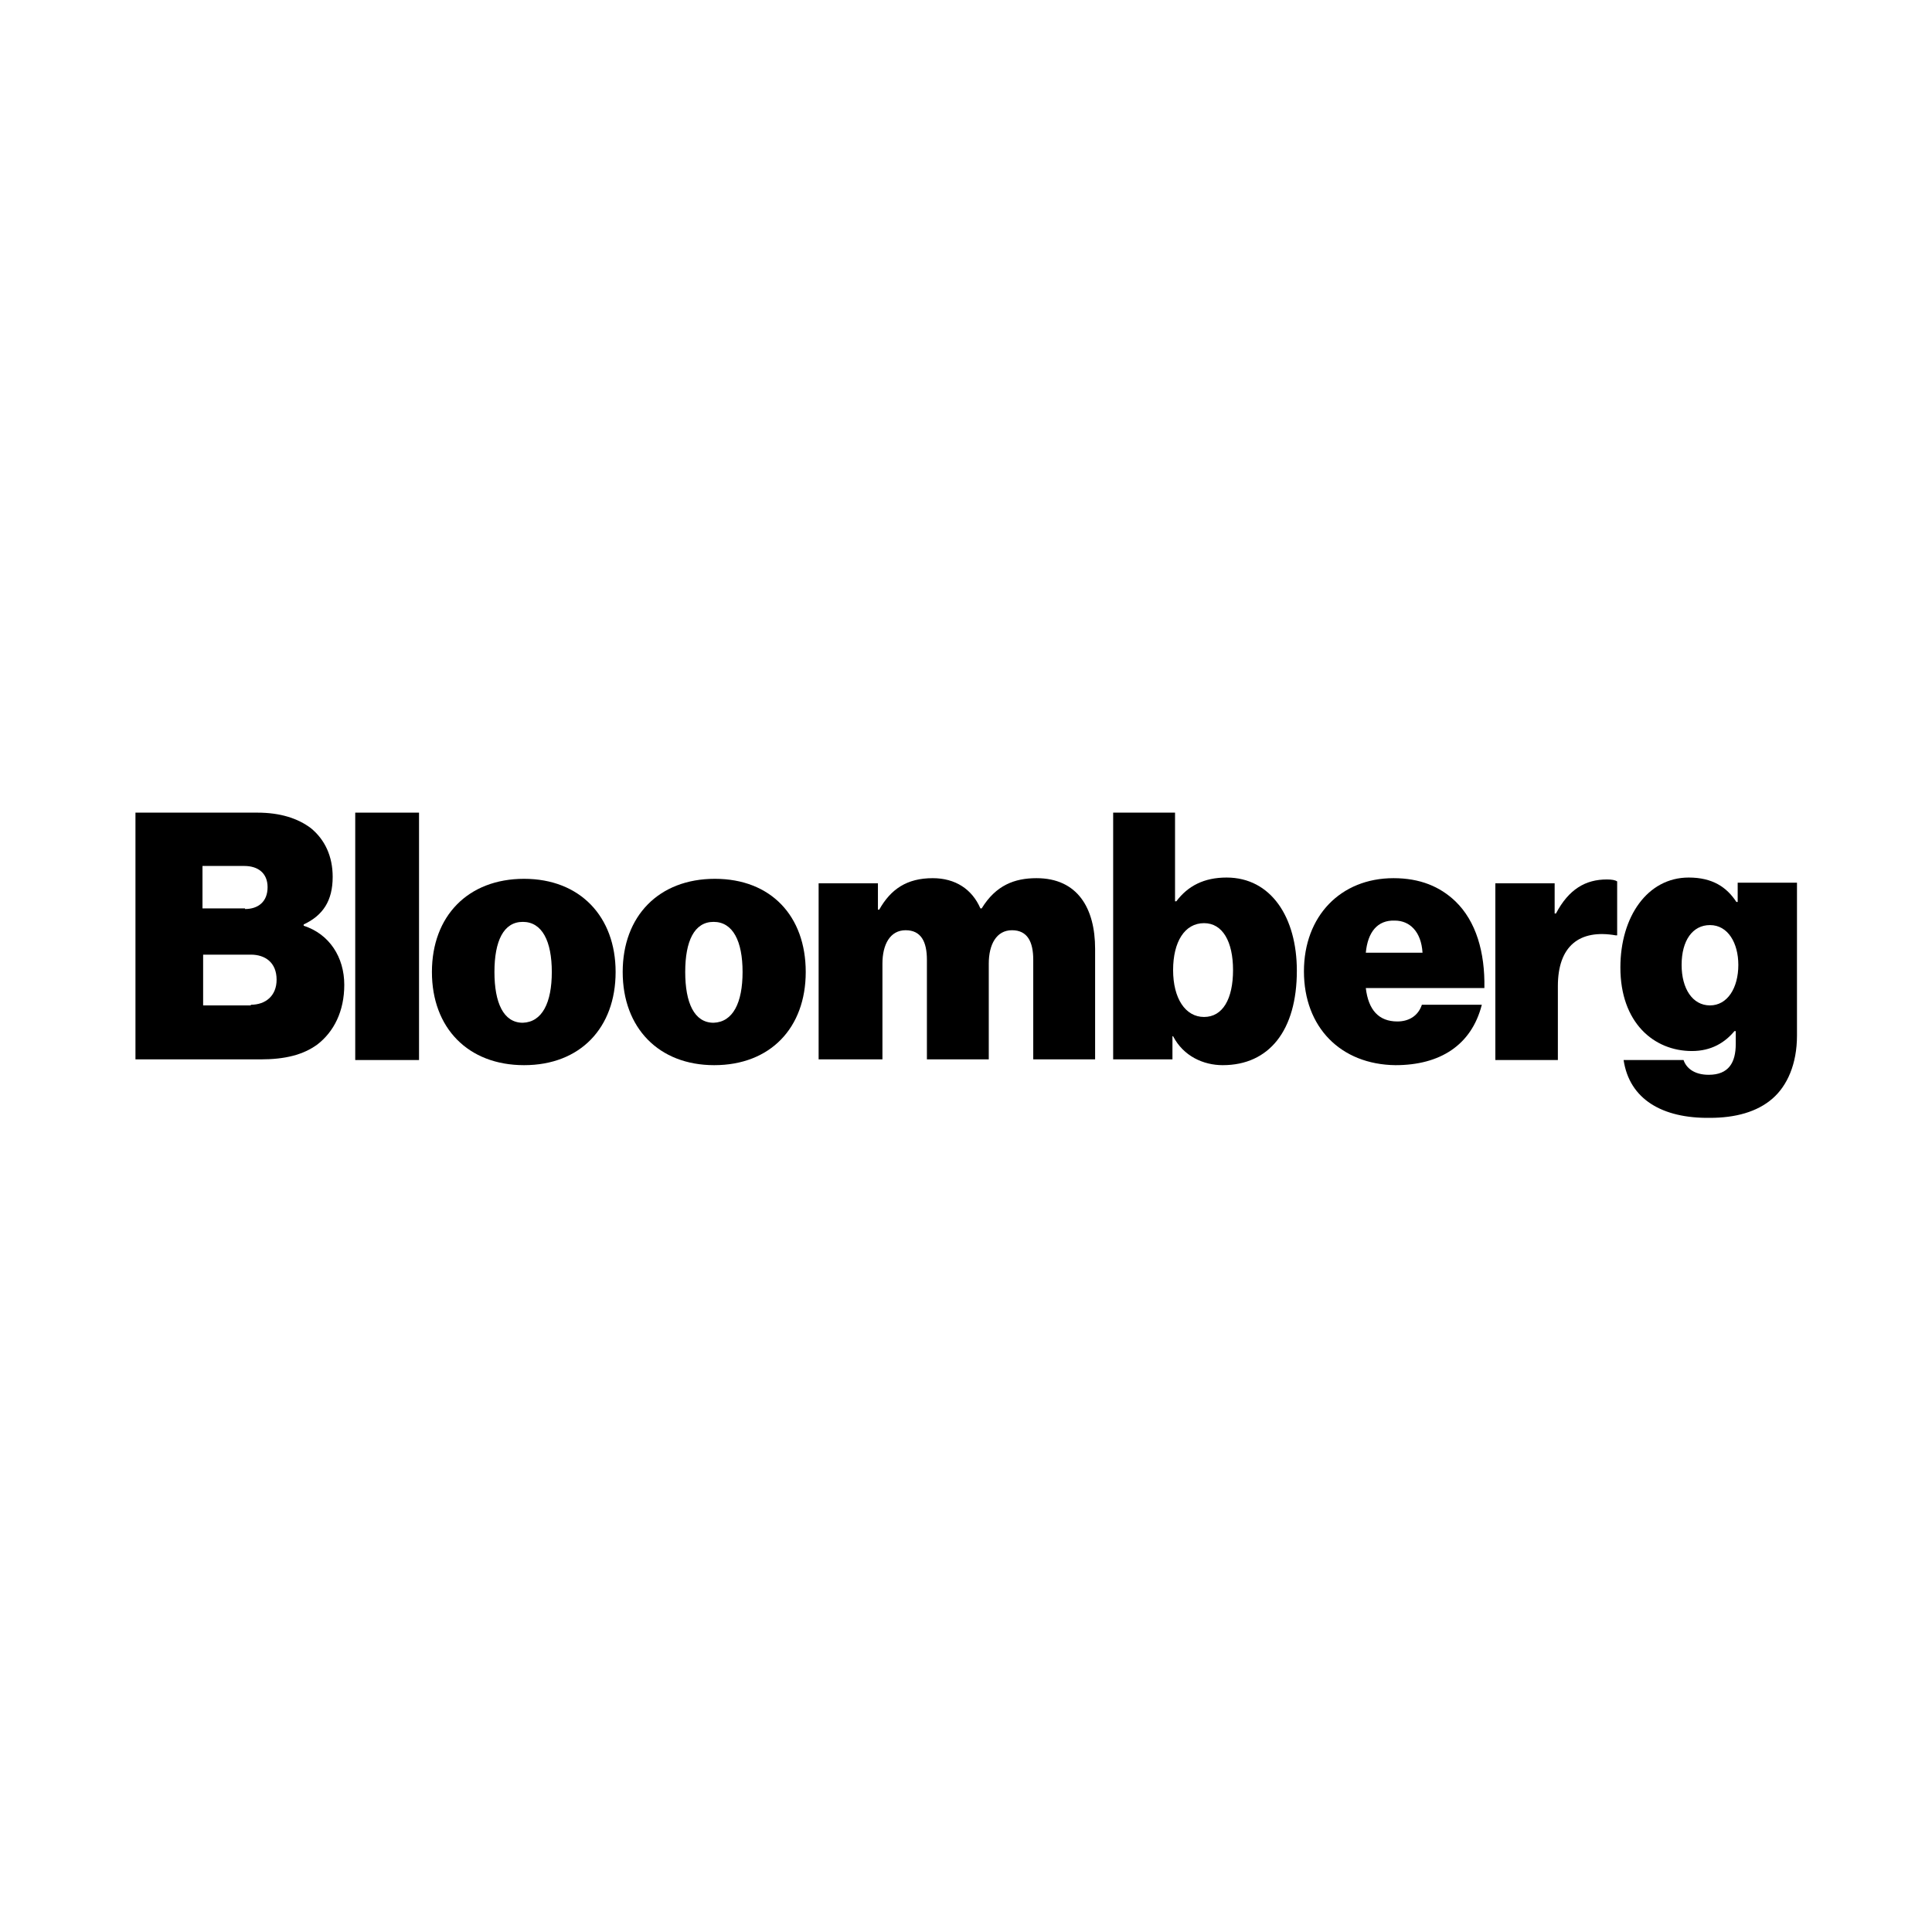
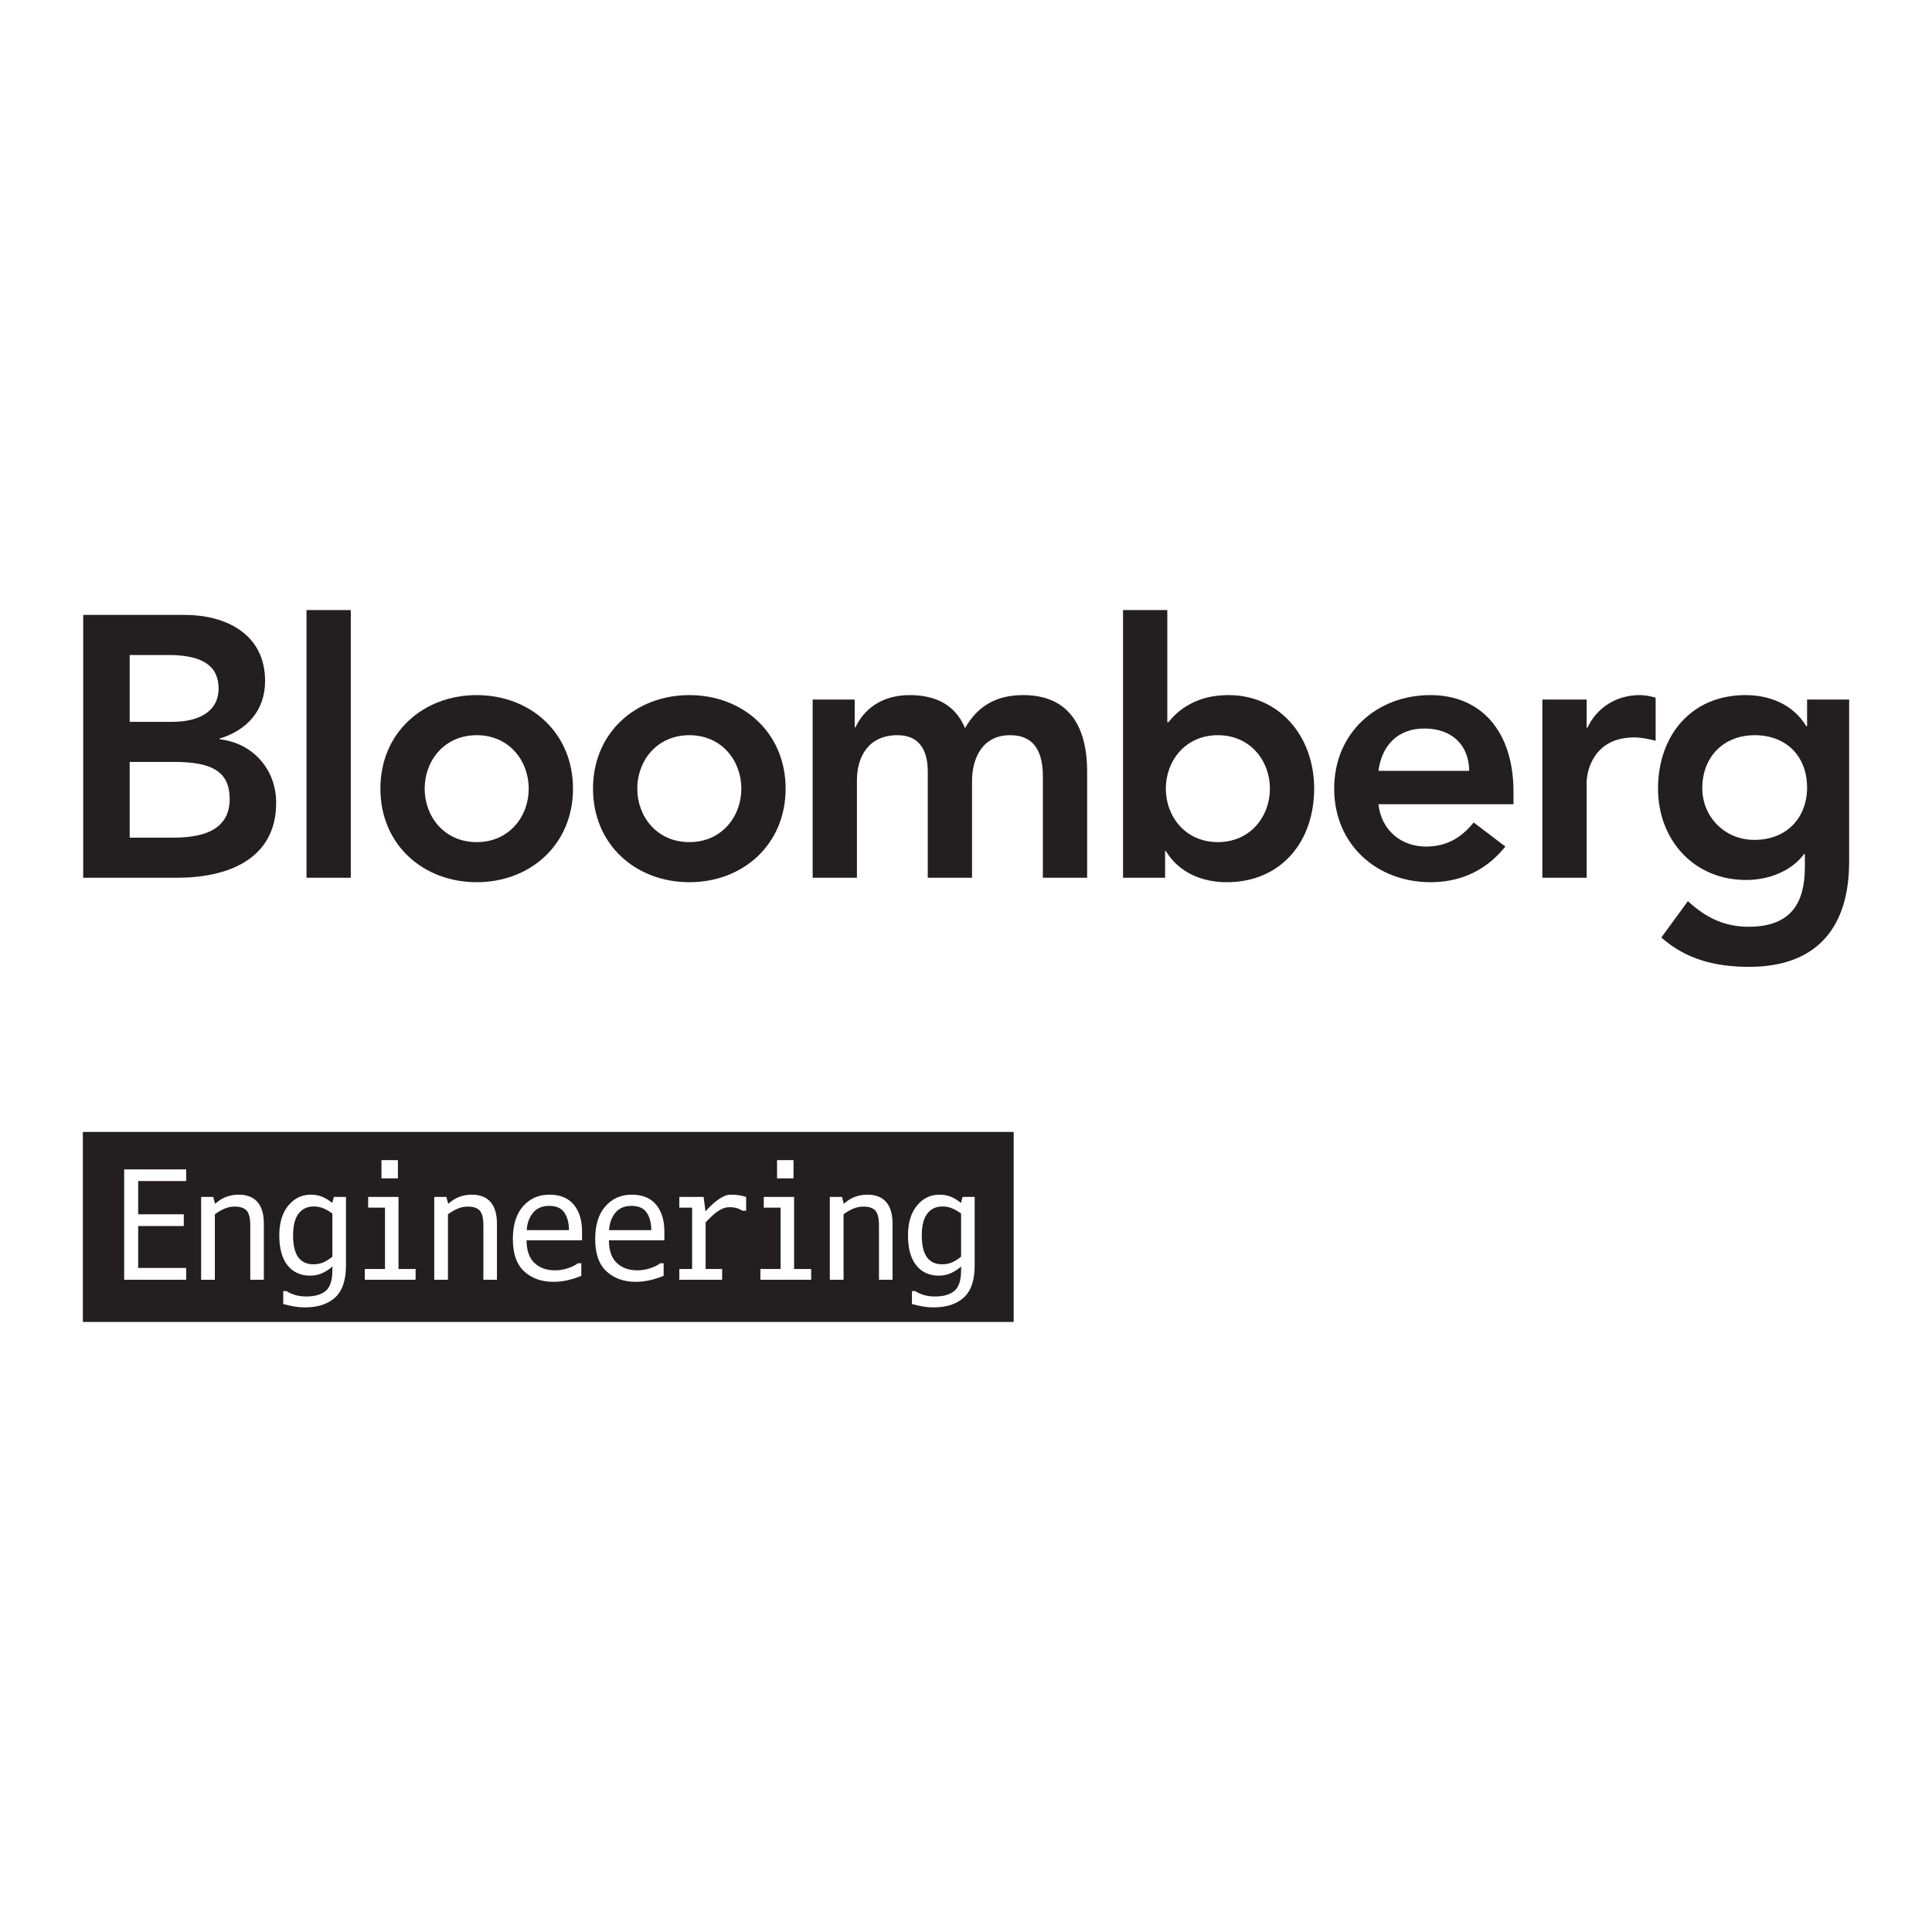
- <svg xmlns="http://www.w3.org/2000/svg" width="1000" zoomAndPan="magnify" viewBox="0 0 750 750" height="1000" preserveAspectRatio="xMidYMid meet" version="1.0">
+ <svg xmlns="http://www.w3.org/2000/svg" version="1.1" id="svg1" width="1000" height="1000" viewBox="0 0 1000 1000">
  <rect width="100%" height="100%" fill="white" />
-   <defs>
-     <clipPath id="2efcc355c1">
-       <path d="M 52.586 315.207 L 134 315.207 L 134 412 L 52.586 412 Z M 52.586 315.207 " clip-rule="nonzero" />
+   <defs id="defs1">
+     <clipPath clipPathUnits="userSpaceOnUse" id="clipPath5">
+       <path d="M 0,583.816 H 3042 V 1218.54 H 0 Z" transform="translate(0,2.5000001e-5)" id="path5" />
    </clipPath>
-     <clipPath id="7a3aef0c35">
-       <path d="M 137 315.207 L 163 315.207 L 163 412 L 137 412 Z M 137 315.207 " clip-rule="nonzero" />
+     <clipPath clipPathUnits="userSpaceOnUse" id="clipPath7">
+       <path d="M 0,583.816 H 3042 V 1218.54 H 0 Z" transform="translate(0,2.5000001e-5)" id="path7" />
    </clipPath>
-     <clipPath id="f430be52fe">
-       <path d="M 432 315.207 L 504 315.207 L 504 414 L 432 414 Z M 432 315.207 " clip-rule="nonzero" />
+     <clipPath clipPathUnits="userSpaceOnUse" id="clipPath9">
+       <path d="M 0,583.816 H 3042 V 1218.54 H 0 Z" transform="translate(0,2.5000001e-5)" id="path9" />
    </clipPath>
-     <clipPath id="435125d445">
-       <path d="M 629 340 L 697.586 340 L 697.586 434 L 629 434 Z M 629 340 " clip-rule="nonzero" />
+     <clipPath clipPathUnits="userSpaceOnUse" id="clipPath11">
+       <path d="M 0,583.816 H 3042 V 1218.54 H 0 Z" transform="translate(0,2.5000001e-5)" id="path11" />
+     </clipPath>
+     <clipPath clipPathUnits="userSpaceOnUse" id="clipPath13">
+       <path d="M 0,583.816 H 3042 V 1218.54 H 0 Z" transform="translate(0,2.5000001e-5)" id="path13" />
+     </clipPath>
+     <clipPath clipPathUnits="userSpaceOnUse" id="clipPath15">
+       <path d="M 0,583.816 H 3042 V 1218.54 H 0 Z" transform="translate(0,2.5000001e-5)" id="path15" />
+     </clipPath>
+     <clipPath clipPathUnits="userSpaceOnUse" id="clipPath17">
+       <path d="M 0,583.816 H 3042 V 1218.54 H 0 Z" transform="translate(0,2.5000001e-5)" id="path17" />
+     </clipPath>
+     <clipPath clipPathUnits="userSpaceOnUse" id="clipPath19">
+       <path d="M 0,583.816 H 3042 V 1218.54 H 0 Z" transform="translate(0,2.5000001e-5)" id="path19" />
+     </clipPath>
+     <clipPath clipPathUnits="userSpaceOnUse" id="clipPath21">
+       <path d="M 0,583.816 H 3042 V 1218.54 H 0 Z" transform="translate(0,2.5000001e-5)" id="path21" />
    </clipPath>
  </defs>
-   <g clip-path="url(#2efcc355c1)">
-     <path fill="#000000" d="M 52.586 315.465 L 99.871 315.465 C 108.879 315.465 115.633 317.711 120.637 321.453 C 126.141 325.941 129.145 332.426 129.145 340.41 C 129.145 349.637 125.391 355.375 117.887 358.867 L 117.887 359.367 C 127.895 362.609 133.648 371.59 133.648 382.316 C 133.648 392.543 129.645 400.523 123.141 405.512 C 117.633 409.504 110.629 411.25 101.121 411.25 L 52.586 411.25 Z M 95.117 352.883 C 100.121 352.883 103.875 350.137 103.875 344.398 C 103.875 338.914 100.121 336.168 94.867 336.168 L 78.605 336.168 L 78.605 352.633 L 95.117 352.633 Z M 97.367 390.047 C 103.125 390.047 107.375 386.555 107.375 380.32 C 107.375 373.586 102.875 370.59 97.367 370.59 L 78.855 370.59 L 78.855 390.297 L 97.367 390.297 Z M 97.367 390.047 " fill-opacity="1" fill-rule="nonzero" />
-   </g>
-   <g clip-path="url(#7a3aef0c35)">
-     <path fill="#000000" d="M 137.902 315.465 L 162.668 315.465 L 162.668 411.5 L 137.902 411.5 Z M 137.902 315.465 " fill-opacity="1" fill-rule="nonzero" />
-   </g>
-   <path fill="#000000" d="M 167.672 377.324 C 167.672 355.625 181.684 341.156 203.453 341.156 C 225.219 341.156 238.98 355.875 238.98 377.324 C 238.98 399.027 225.219 413.496 203.453 413.496 C 181.684 413.496 167.672 399.027 167.672 377.324 Z M 214.211 377.324 C 214.211 365.352 210.457 357.871 202.949 357.871 C 195.445 357.871 191.941 365.352 191.941 377.324 C 191.941 389.301 195.445 397.031 202.949 397.031 C 210.457 396.781 214.211 389.301 214.211 377.324 Z M 214.211 377.324 " fill-opacity="1" fill-rule="nonzero" />
-   <path fill="#000000" d="M 241.73 377.324 C 241.73 355.625 255.742 341.156 277.508 341.156 C 299.277 341.156 312.785 355.625 312.785 377.324 C 312.785 399.027 299.023 413.496 277.258 413.496 C 255.742 413.496 241.73 399.027 241.73 377.324 Z M 288.266 377.324 C 288.266 365.352 284.516 357.871 277.008 357.871 C 269.504 357.871 266 365.352 266 377.324 C 266 389.301 269.504 397.031 277.008 397.031 C 284.516 396.781 288.266 389.301 288.266 377.324 Z M 288.266 377.324 " fill-opacity="1" fill-rule="nonzero" />
-   <path fill="#000000" d="M 317.789 342.902 L 340.809 342.902 L 340.809 353.129 L 341.309 353.129 C 345.812 345.148 352.066 340.906 362.074 340.906 C 370.832 340.906 377.336 345.148 380.59 352.633 L 381.09 352.633 C 386.594 343.652 393.848 340.906 402.355 340.906 C 418.367 340.906 425.121 352.633 425.121 368.348 L 425.121 411.25 L 401.105 411.25 L 401.105 372.586 C 401.105 365.602 398.852 361.113 392.848 361.113 C 386.844 361.113 383.84 366.602 383.84 374.082 L 383.84 411.25 L 359.824 411.25 L 359.824 372.586 C 359.824 365.602 357.57 361.113 351.566 361.113 C 345.562 361.113 342.559 366.602 342.559 374.082 L 342.559 411.25 L 317.789 411.25 C 317.789 411.25 317.789 342.902 317.789 342.902 Z M 317.789 342.902 " fill-opacity="1" fill-rule="nonzero" />
-   <g clip-path="url(#f430be52fe)">
-     <path fill="#000000" d="M 455.398 402.27 L 455.145 402.27 L 455.145 411.25 L 432.129 411.25 L 432.129 315.465 L 456.148 315.465 L 456.148 349.887 L 456.648 349.887 C 461.152 343.902 467.406 340.66 476.164 340.66 C 493.426 340.66 503.434 356.125 503.434 376.828 C 503.434 400.023 492.676 413.496 474.66 413.496 C 467.156 413.496 459.398 410.004 455.398 402.27 Z M 478.664 376.578 C 478.664 365.602 474.66 358.367 467.406 358.367 C 459.898 358.367 455.398 365.602 455.398 376.578 C 455.398 387.555 460.148 394.785 467.406 394.785 C 474.66 394.785 478.664 387.801 478.664 376.578 Z M 478.664 376.578 " fill-opacity="1" fill-rule="nonzero" />
-   </g>
-   <path fill="#000000" d="M 506.188 377.078 C 506.188 355.625 520.445 340.906 540.961 340.906 C 551.223 340.906 558.977 344.152 564.98 349.887 C 572.988 357.621 576.492 369.594 576.238 383.562 L 530.203 383.562 C 531.207 392.043 535.207 396.531 542.465 396.531 C 546.719 396.531 550.469 394.539 551.973 390.047 L 575.238 390.047 C 571.234 405.762 558.977 413.496 541.715 413.496 C 520.445 413.246 506.188 398.777 506.188 377.078 Z M 530.203 369.844 L 552.223 369.844 C 551.723 361.609 547.219 357.371 541.465 357.371 C 534.707 357.121 530.957 361.859 530.203 369.844 Z M 530.203 369.844 " fill-opacity="1" fill-rule="nonzero" />
-   <path fill="#000000" d="M 603.512 354.629 L 604.012 354.629 C 609.016 345.148 615.52 341.406 623.777 341.406 C 625.777 341.406 627.031 341.656 627.781 342.156 L 627.781 363.109 L 627.281 363.109 C 613.02 360.613 604.762 367.348 604.762 382.812 L 604.762 411.5 L 580.492 411.5 L 580.492 342.902 L 603.512 342.902 Z M 603.512 354.629 " fill-opacity="1" fill-rule="nonzero" />
-   <g clip-path="url(#435125d445)">
-     <path fill="#000000" d="M 630.281 411.5 L 653.551 411.5 C 654.551 414.492 657.555 417.234 663.309 417.234 C 671.062 417.234 673.816 412.496 673.816 405.262 L 673.816 400.273 L 673.316 400.273 C 669.562 404.766 664.309 408.008 656.801 408.008 C 642.043 408.008 629.031 397.031 629.031 375.578 C 629.031 355.875 639.539 340.66 655.551 340.66 C 664.809 340.66 670.312 344.398 674.066 350.137 L 674.566 350.137 L 674.566 342.652 L 697.586 342.652 L 697.586 402.02 C 697.586 412.996 693.832 421.477 688.078 426.465 C 682.07 431.703 673.566 433.949 663.809 433.949 C 645.293 434.199 632.535 426.715 630.281 411.5 Z M 674.816 374.582 C 674.816 366.102 670.812 359.117 663.809 359.117 C 657.055 359.117 652.801 365.102 652.801 374.582 C 652.801 383.812 657.055 390.297 663.809 390.297 C 670.562 390.297 674.816 383.562 674.816 374.582 Z M 674.816 374.582 " fill-opacity="1" fill-rule="nonzero" />
+   <g id="g1" transform="matrix(2.4,0,0,2.4,16.28161,305.0464)">
+     <g id="group-R5" transform="matrix(0.945,0,0,0.945,11.08521,4.467687)">
+       <path id="path2" d="M 0,0 H 1593.21 V 325.254 H 0 V 0" style="fill:#231f20;fill-opacity:1;fill-rule:nonzero;stroke:none" transform="matrix(0.1333333,0,0,-0.1333333,0,162.4667)" />
+       <path id="path3" d="m 176.824,72.262 v 20.168 H 94.676 v 71.808 h 78.09 v 20.051 H 94.676 v 56.941 h 82.148 v 19.915 H 70.699 V 72.262 Z m 132.961,0 v 95.91 c 0,16.308 -3.617,28.68 -10.879,37.078 -7.261,8.398 -17.976,12.609 -32.16,12.609 -7.051,0 -13.871,-1.129 -20.473,-3.39 -6.593,-2.25 -13.214,-6.328 -19.859,-12.231 l -3.316,11.801 h -20.66 V 72.262 H 225.93 V 184.289 c 6.136,4.43 11.879,7.731 17.207,9.902 5.332,2.168 10.902,3.258 16.73,3.258 9.59,0 16.426,-2.301 20.528,-6.89 4.101,-4.59 6.152,-12.989 6.152,-25.207 V 72.262 Z M 450.348,214.039 h -20.66 l -2.833,-10.32 c -5.66,4.672 -11.402,8.191 -17.222,10.582 -5.817,2.371 -12.336,3.558 -19.543,3.558 -15.496,0 -28.344,-6.25 -38.551,-18.75 -10.211,-12.507 -15.312,-29.449 -15.312,-50.847 0,-22.473 4.711,-39.582 14.14,-51.352 9.43,-11.762 22.336,-17.641 38.738,-17.641 8.028,0 15.43,1.68 22.188,5.039 6.773,3.363 12.031,6.973 15.812,10.82 v -6.758 c 0,-17.133 -3.839,-28.891 -11.5,-35.242 -7.671,-6.34 -18.671,-9.527 -33.015,-9.527 -7.711,0 -14.414,0.949 -20.113,2.84 -5.7,1.879 -10.352,4.008 -13.954,6.379 h -5.535 V 30.68 c 6.637,-1.789 12.95,-3.199 18.938,-4.231 5.98,-1.02 11.929,-1.527 17.832,-1.527 22.461,0 39.855,5.688 52.199,17.09 12.34,11.387 18.469,29.719 18.391,54.957 z m -23.243,-102.18 c -3.859,-3.449 -8.488,-6.5 -13.898,-9.16 -5.41,-2.668 -11.68,-4 -18.812,-4 -11.243,0 -19.801,4.012 -25.707,12.039 -5.899,8.043 -8.852,20.551 -8.852,37.524 0,16.547 3.109,28.937 9.348,37.136 6.23,8.18 14.961,12.293 26.191,12.293 5.57,0 10.859,-1 15.859,-3.011 5,-2.008 10.293,-5.02 15.871,-9.051 z M 569.527,72.262 V 90.699 H 540.254 V 214.039 h -51.891 v -18.32 h 28.77 V 90.699 H 482.59 V 72.262 Z m -30.25,204.75 h -28.16 V 245.77 h 28.16 z M 708.785,72.262 v 95.91 c 0,16.308 -3.629,28.68 -10.879,37.078 -7.261,8.398 -17.98,12.609 -32.16,12.609 -7.051,0 -13.883,-1.129 -20.469,-3.39 -6.601,-2.25 -13.222,-6.328 -19.863,-12.231 l -3.32,11.801 H 601.438 V 72.262 h 23.48 V 184.289 c 6.145,4.43 11.891,7.731 17.215,9.902 5.332,2.168 10.902,3.258 16.722,3.258 9.602,0 16.442,-2.301 20.54,-6.89 4.101,-4.59 6.152,-12.989 6.152,-25.207 V 72.262 Z M 854.414,139.77 v 15.121 c 0,19.179 -4.707,34.48 -14.137,45.879 -9.433,11.39 -23.281,17.089 -41.57,17.089 -18.441,0 -33.512,-6.597 -45.191,-19.8 -11.68,-13.207 -17.52,-31.981 -17.52,-56.321 0,-24.918 6.469,-43.328 19.43,-55.226 12.949,-11.871 29.629,-17.82 50.047,-17.82 7.871,0 15.781,0.887 23.73,2.648 7.953,1.762 15.953,4.309 23.981,7.672 v 21.41 h -5.899 c -3.941,-3.133 -9.531,-5.902 -16.789,-8.363 -7.25,-2.457 -14.73,-3.688 -22.437,-3.688 -14.512,0 -26.243,4.238 -35.172,12.719 -8.942,8.488 -13.399,21.379 -13.399,38.68 z m -94.687,17.339 c 0.738,11.961 4.332,21.879 10.761,29.762 6.438,7.867 15.68,11.809 27.731,11.809 12.215,0 20.906,-3.899 26.066,-11.7 5.172,-7.769 7.75,-17.742 7.75,-29.871 z M 995.348,139.77 v 15.121 c 0,19.179 -4.711,34.48 -14.141,45.879 -9.43,11.39 -23.281,17.089 -41.562,17.089 -18.45,0 -33.508,-6.597 -45.196,-19.8 -11.683,-13.207 -17.523,-31.981 -17.523,-56.321 0,-24.918 6.48,-43.328 19.429,-55.226 12.954,-11.871 29.641,-17.82 50.051,-17.82 7.871,0 15.782,0.887 23.731,2.648 7.961,1.762 15.949,4.309 23.98,7.672 v 21.41 h -5.898 c -3.934,-3.133 -9.531,-5.902 -16.781,-8.363 -7.262,-2.457 -14.743,-3.688 -22.454,-3.688 -14.507,0 -26.23,4.238 -35.168,12.719 -8.929,8.488 -13.402,21.379 -13.402,38.68 z m -94.696,17.339 c 0.743,11.961 4.332,21.879 10.766,29.762 6.437,7.867 15.676,11.809 27.738,11.809 12.211,0 20.899,-3.899 26.071,-11.7 5.16,-7.769 7.738,-17.742 7.738,-29.871 z m 234.648,33.332 v 23.598 c -3.45,1.16 -7.37,2.07 -11.76,2.781 -4.37,0.692 -9.36,1.039 -14.94,1.039 -3.43,0 -7,-0.82 -10.69,-2.461 -3.7,-1.636 -7.38,-3.789 -11.07,-6.449 -3.69,-2.668 -7.33,-5.711 -10.95,-9.109 -3.6,-3.399 -7,-6.899 -10.21,-10.512 l -3.18,24.711 h -41.57 v -18.32 h 21.89 V 90.699 h -21.89 V 72.262 h 73.28 v 18.438 h -28.27 V 170.52 c 2.61,2.609 5.43,5.449 8.42,8.468 2.98,3.043 6.19,5.84 9.6,8.442 3.39,2.582 7,4.73 10.82,6.449 3.8,1.723 7.89,2.582 12.23,2.582 3.12,0 5.78,-0.199 7.99,-0.609 2.22,-0.411 4.17,-0.903 5.84,-1.481 1.68,-0.57 3.15,-1.223 4.42,-1.902 1.28,-0.699 2.48,-1.391 3.64,-2.028 z M 1246.64,72.262 v 18.438 h -29.27 V 214.039 h -51.9 v -18.32 h 28.79 V 90.699 H 1159.7 V 72.262 Z m -30.25,204.75 h -28.16 V 245.77 h 28.16 z m 169.5,-204.75 v 95.91 c 0,16.308 -3.61,28.68 -10.88,37.078 -7.25,8.398 -17.96,12.609 -32.15,12.609 -7.05,0 -13.88,-1.129 -20.47,-3.39 -6.6,-2.25 -13.22,-6.328 -19.87,-12.231 l -3.32,11.801 h -20.66 V 72.262 h 23.5 V 184.289 c 6.13,4.43 11.88,7.731 17.21,9.902 5.33,2.168 10.9,3.258 16.73,3.258 9.59,0 16.43,-2.301 20.52,-6.89 4.11,-4.59 6.16,-12.989 6.16,-25.207 V 72.262 Z m 140.57,141.777 h -20.66 l -2.84,-10.32 c -5.66,4.672 -11.39,8.191 -17.21,10.582 -5.82,2.371 -12.34,3.558 -19.55,3.558 -15.49,0 -28.34,-6.25 -38.55,-18.75 -10.21,-12.507 -15.32,-29.449 -15.32,-50.847 0,-22.473 4.72,-39.582 14.14,-51.352 9.44,-11.762 22.35,-17.641 38.74,-17.641 8.04,0 15.43,1.68 22.2,5.039 6.76,3.363 12.02,6.973 15.81,10.82 v -6.758 c 0,-17.133 -3.84,-28.891 -11.51,-35.242 -7.66,-6.34 -18.66,-9.527 -33.01,-9.527 -7.71,0 -14.41,0.949 -20.12,2.84 -5.69,1.879 -10.34,4.008 -13.95,6.379 h -5.53 V 30.68 c 6.64,-1.789 12.96,-3.199 18.94,-4.231 5.97,-1.02 11.93,-1.527 17.82,-1.527 22.47,0 39.87,5.688 52.21,17.09 12.34,11.387 18.47,29.719 18.39,54.957 z m -23.24,-102.18 c -3.86,-3.449 -8.49,-6.5 -13.9,-9.16 -5.41,-2.668 -11.68,-4 -18.81,-4 -11.24,0 -19.8,4.012 -25.72,12.039 -5.89,8.043 -8.84,20.551 -8.84,37.524 0,16.547 3.11,28.937 9.35,37.136 6.22,8.18 14.95,12.293 26.18,12.293 5.58,0 10.86,-1 15.86,-3.011 5,-2.008 10.3,-5.02 15.88,-9.051 v -73.77" style="fill:#ffffff;fill-opacity:1;fill-rule:nonzero;stroke:none" transform="matrix(0.1333333,0,0,-0.1333333,0,162.4667)" />
+       <path id="path4" d="m 80.148,958.57 h 76.418 c 64.407,0 94.727,-16.492 94.727,-63.527 0,-59.105 -56.84,-66.094 -97.895,-66.094 H 80.148 Z M 0.562,760.328 H 161.609 c 84.621,0 169.254,30.488 169.254,128.363 0,57.797 -40.414,102.305 -96.629,108.637 v 1.289 c 46.102,13.963 77.68,47.633 77.68,98.493 0,81.96 -69.473,113.09 -137.043,113.09 H 0.562 Z m 79.586,381.252 h 65.668 c 60.008,0 86.528,-19.06 86.528,-57.82 0,-33.68 -26.52,-56.56 -79.571,-56.56 H 80.148 v 114.38" style="fill:#231f20;fill-opacity:1;fill-rule:nonzero;stroke:none" transform="matrix(0.1333333,0,0,-0.1333333,0,162.4667)" clip-path="url(#clipPath5)" />
+       <path id="path6" d="m 382.82,1220.85 h 75.785 V 760.328 H 382.82 v 460.522" style="fill:#231f20;fill-opacity:1;fill-rule:nonzero;stroke:none" transform="matrix(0.1333333,0,0,-0.1333333,0,162.4667)" clip-path="url(#clipPath7)" />
+       <path id="path8" d="m 509.277,912.832 c 0,-95.969 73.25,-160.137 164.848,-160.137 91.559,0 164.816,64.168 164.816,160.137 0,95.948 -73.257,160.118 -164.816,160.118 -91.598,0 -164.848,-64.17 -164.848,-160.118 m 75.786,0 c 0,47.656 33.468,91.488 89.062,91.488 55.563,0 89.027,-43.832 89.027,-91.488 0,-47.668 -33.464,-91.516 -89.027,-91.516 -55.594,0 -89.062,43.848 -89.062,91.516" style="fill:#231f20;fill-opacity:1;fill-rule:nonzero;stroke:none" transform="matrix(0.1333333,0,0,-0.1333333,0,162.4667)" clip-path="url(#clipPath9)" />
+       <path id="path10" d="m 873.203,912.832 c 0,-95.969 73.262,-160.137 164.837,-160.137 91.56,0 164.83,64.168 164.83,160.137 0,95.948 -73.27,160.118 -164.83,160.118 -91.575,0 -164.837,-64.17 -164.837,-160.118 m 75.777,0 c 0,47.656 33.493,91.488 89.06,91.488 55.57,0 89.04,-43.832 89.04,-91.488 0,-47.668 -33.47,-91.516 -89.04,-91.516 -55.567,0 -89.06,43.848 -89.06,91.516" style="fill:#231f20;fill-opacity:1;fill-rule:nonzero;stroke:none" transform="matrix(0.1333333,0,0,-0.1333333,0,162.4667)" clip-path="url(#clipPath11)" />
+       <path id="path12" d="m 1249.14,1065.34 h 71.98 v -47.66 h 1.25 c 13.27,28.57 42.33,55.28 92.85,55.28 46.74,0 78.95,-18.43 94.74,-56.57 22.1,38.79 54.29,56.57 99.77,56.57 80.85,0 109.25,-57.82 109.25,-130.886 V 760.328 h -75.79 v 172.82 c 0,38.137 -11.35,71.172 -56.19,71.172 -47.36,0 -65.06,-39.394 -65.06,-78.769 V 760.328 h -75.76 v 181.746 c 0,37.473 -15.18,62.246 -51.8,62.246 -49.89,0 -69.46,-36.859 -69.46,-77.527 V 760.328 h -75.78 v 305.012" style="fill:#231f20;fill-opacity:1;fill-rule:nonzero;stroke:none" transform="matrix(0.1333333,0,0,-0.1333333,0,162.4667)" clip-path="url(#clipPath13)" />
+       <path id="path14" d="m 1780.41,760.32 h 71.99 v 45.758 h 1.27 c 22.12,-36.84 61.9,-53.383 104.22,-53.383 93.46,0 149.66,69.899 149.66,160.137 0,90.208 -60,160.128 -146.51,160.128 -56.84,0 -87.16,-26.71 -102.93,-46.39 h -1.91 v 194.27 h -75.79 z m 251.36,152.512 c 0,-47.668 -33.48,-91.508 -89.05,-91.508 -55.56,0 -89.05,43.84 -89.05,91.508 0,47.656 33.49,91.488 89.05,91.488 55.57,0 89.05,-43.832 89.05,-91.488" style="fill:#231f20;fill-opacity:1;fill-rule:nonzero;stroke:none" transform="matrix(0.1333333,0,0,-0.1333333,0,162.4667)" clip-path="url(#clipPath15)" />
+       <path id="path16" d="m 2448.75,886.156 v 20.938 c 0,106.096 -57.47,165.866 -142.11,165.866 -91.57,0 -164.83,-64.19 -164.83,-160.128 0,-95.969 73.26,-160.137 164.83,-160.137 48,0 92.83,17.188 128.2,61.012 l -54.3,41.281 c -18.93,-23.504 -43.58,-41.281 -81.47,-41.281 -42.31,0 -76.41,27.293 -81.47,72.449 z m -231.15,57.157 c 5.69,43.859 33.47,72.447 78.32,72.447 47.35,0 76.4,-27.947 77.03,-72.447 H 2217.6" style="fill:#231f20;fill-opacity:1;fill-rule:nonzero;stroke:none" transform="matrix(0.1333333,0,0,-0.1333333,0,162.4667)" clip-path="url(#clipPath17)" />
+       <path id="path18" d="m 2498.16,1065.34 h 75.77 v -48.3 h 1.28 c 16.42,34.94 49.89,55.92 89.68,55.92 9.49,0 18.32,-1.92 27.14,-4.45 v -73.721 c -12.63,3.188 -24.63,5.721 -36.61,5.721 -71.37,0 -81.49,-60.377 -81.49,-76.893 V 760.328 h -75.77 v 305.012" style="fill:#231f20;fill-opacity:1;fill-rule:nonzero;stroke:none" transform="matrix(0.1333333,0,0,-0.1333333,0,162.4667)" clip-path="url(#clipPath19)" />
+       <path id="path20" d="m 2951.25,1065.34 v -45.77 h -1.26 c -22.1,36.86 -61.89,53.39 -104.21,53.39 -93.49,0 -149.68,-69.93 -149.68,-160.132 0,-86.414 60,-156.324 150.93,-156.324 37.89,0 77.05,14.609 99.17,44.473 h 1.25 V 778.73 c 0,-60.367 -22.74,-102.277 -95.98,-102.277 -42.33,0 -73.89,15.871 -104.22,43.856 l -45.47,-62.286 c 42.95,-38.14 94.1,-50.191 150.32,-50.191 118.1,0 171.14,69.883 171.14,179.805 v 277.703 z m -89.69,-61.02 c 54.95,0 89.69,-36.859 89.69,-89.574 0,-50.875 -34.1,-89.621 -90.31,-89.621 -51.16,0 -89.05,40.039 -89.05,88.332 0,54.004 36.63,90.863 89.67,90.863" style="fill:#231f20;fill-opacity:1;fill-rule:nonzero;stroke:none" transform="matrix(0.1333333,0,0,-0.1333333,0,162.4667)" clip-path="url(#clipPath21)" />
+     </g>
  </g>
</svg>
